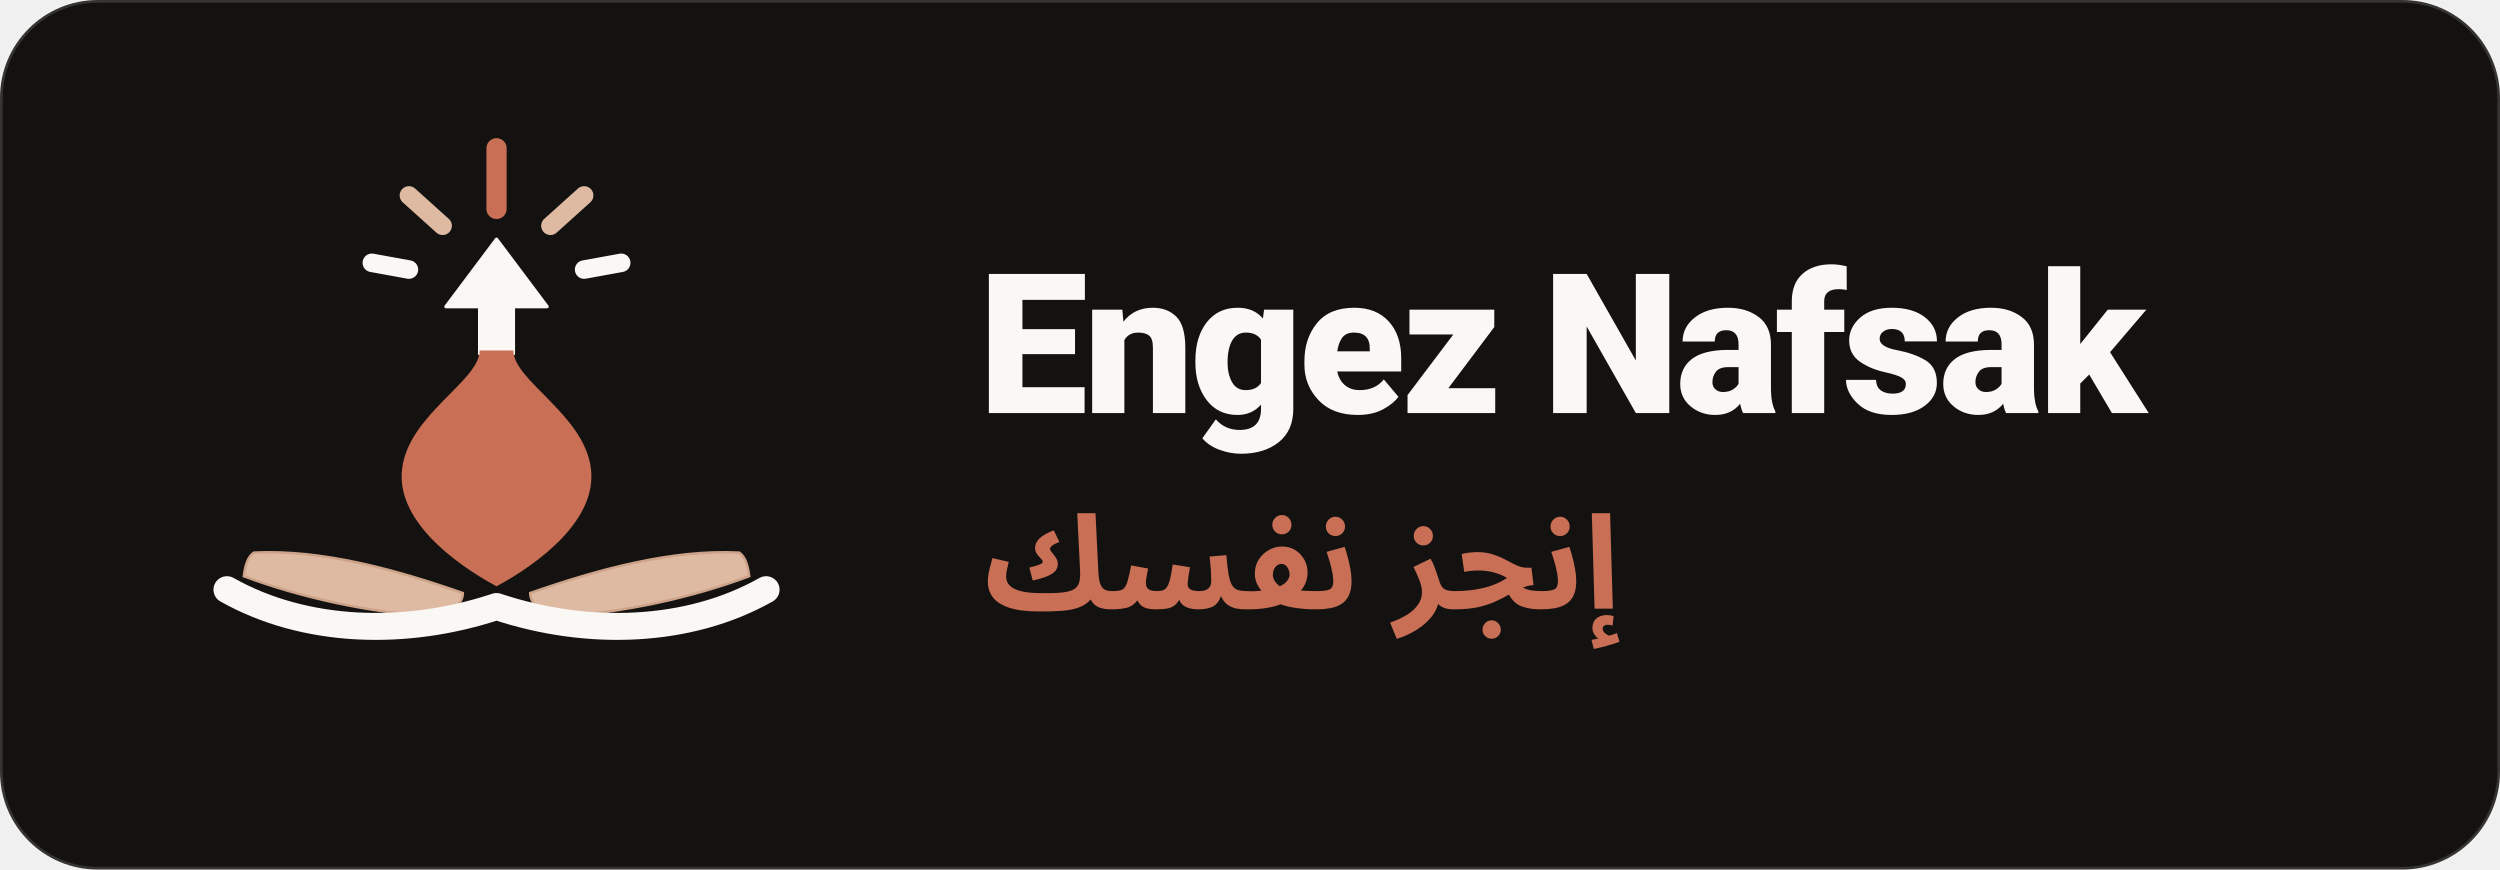
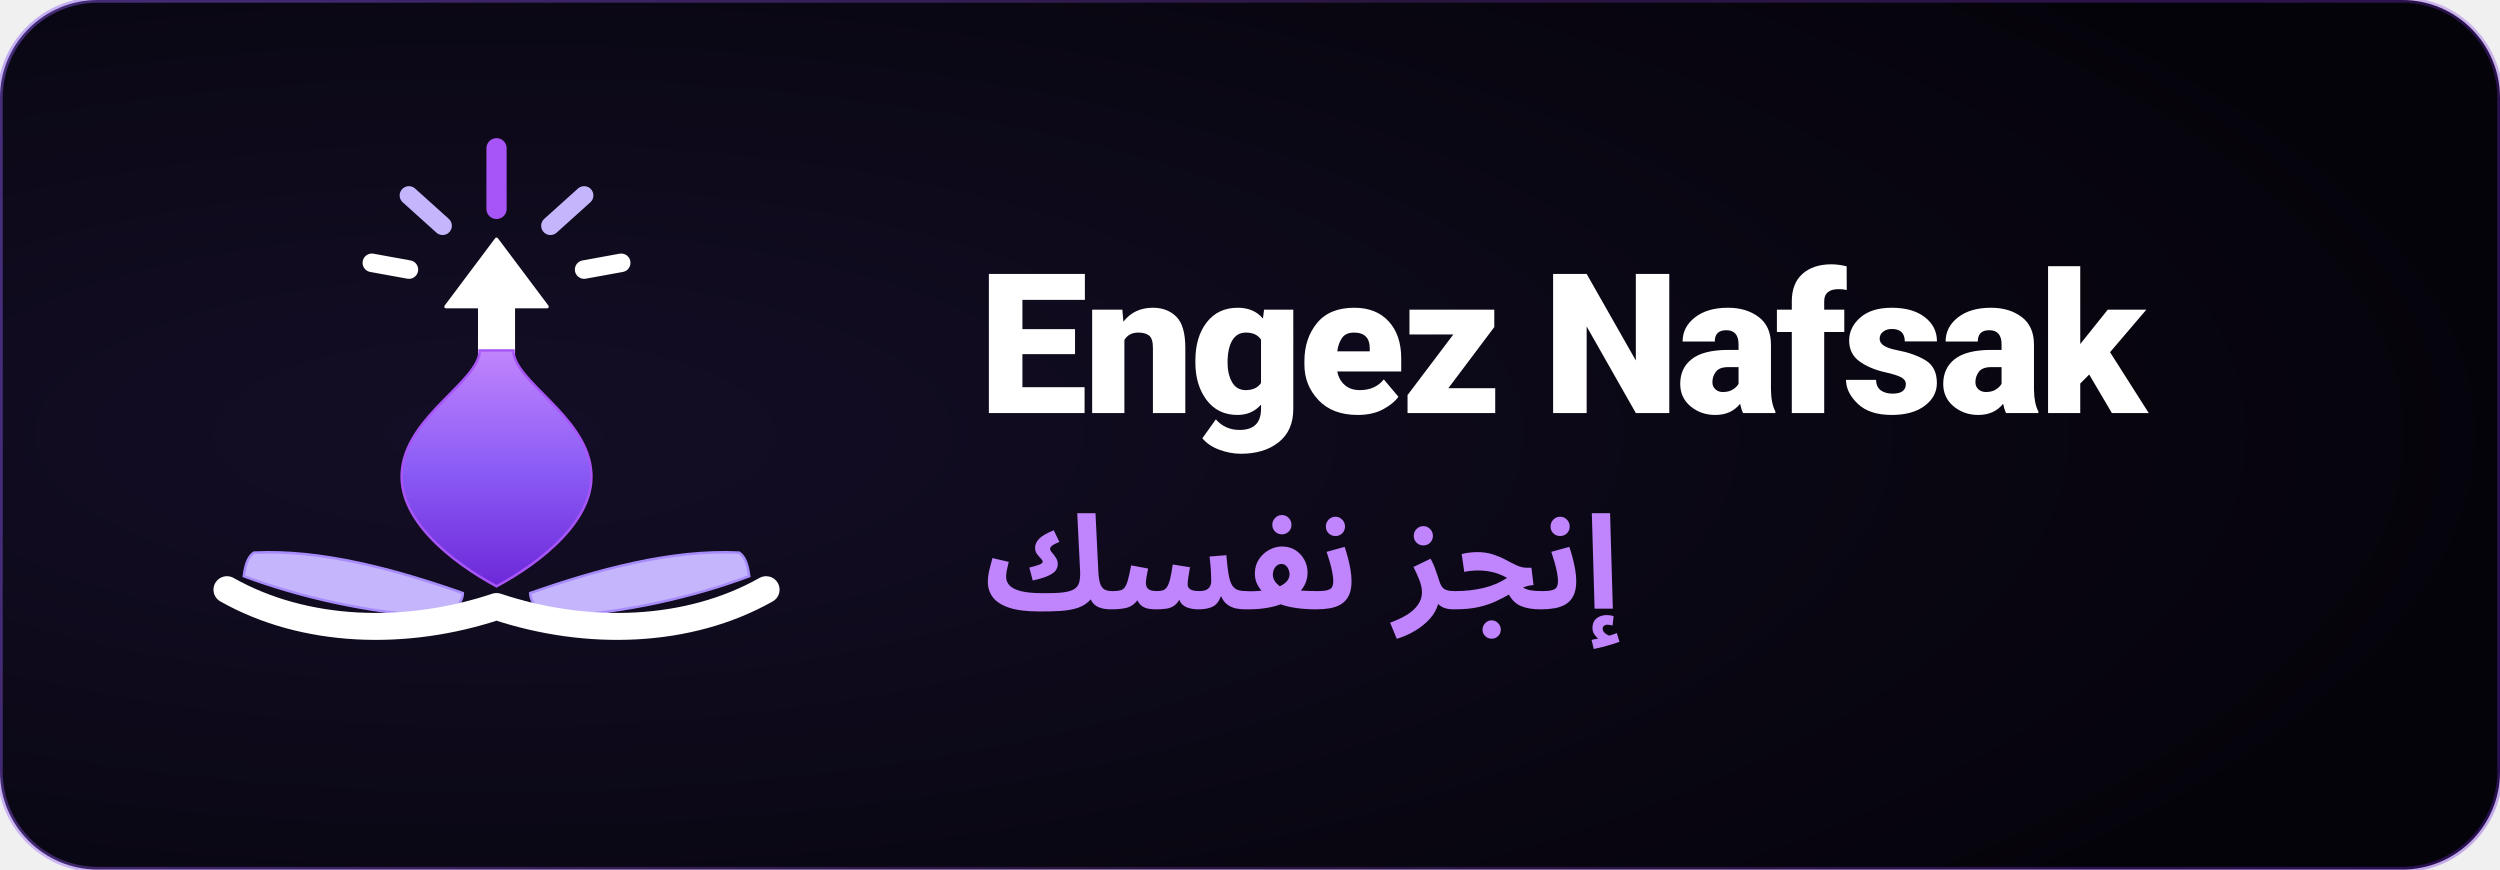
<svg xmlns="http://www.w3.org/2000/svg" viewBox="0 0 920 320" width="920" height="320" fill="none">
-   <rect width="920" height="320" rx="36" fill="#141210" stroke="#FAF8F5" stroke-opacity="0.15" stroke-width="2" />
+   <defs>
+     <linearGradient id="logo-dark-flame-h" x1="256" y1="208" x2="256" y2="348" gradientUnits="userSpaceOnUse">
+       <stop offset="0%" stop-color="#C084FC" />
+       <stop offset="50%" stop-color="#8B5CF6" />
+       <stop offset="100%" stop-color="#6D28D9" />
+     </linearGradient>
+     <linearGradient id="logo-dark-border-h" x1="0" y1="0" x2="920" y2="320" gradientUnits="userSpaceOnUse">
+       <stop offset="0%" stop-color="#8B5CF6" stop-opacity="0.45" />
+       <stop offset="50%" stop-color="#A855F7" stop-opacity="0.20" />
+       <stop offset="100%" stop-color="#6D28D9" stop-opacity="0.35" />
+     </linearGradient>
+     <radialGradient id="logo-dark-bg-h" cx="20%" cy="50%" r="80%">
+       <stop offset="0%" stop-color="#140E26" />
+       <stop offset="65%" stop-color="#0A0714" />
+       <stop offset="100%" stop-color="#05030A" />
+     </radialGradient>
+   </defs>
+   <rect width="920" height="320" rx="36" fill="url(#logo-dark-bg-h)" stroke="url(#logo-dark-border-h)" stroke-width="2" />
  <g transform="translate(24, 0) scale(0.62)">
-     <line x1="256" y1="88" x2="256" y2="124" stroke="#C96F55" stroke-width="12" stroke-linecap="round" />
-     <line x1="204" y1="116" x2="224" y2="134" stroke="#DEBAA2" stroke-width="11" stroke-linecap="round" />
-     <line x1="308" y1="116" x2="288" y2="134" stroke="#DEBAA2" stroke-width="11" stroke-linecap="round" />
-     <line x1="182" y1="156" x2="204" y2="160" stroke="#FAF8F5" stroke-width="11" stroke-linecap="round" />
-     <line x1="330" y1="156" x2="308" y2="160" stroke="#FAF8F5" stroke-width="11" stroke-linecap="round" />
-     <path d="M 256 142 L 286 182 L 266 182 L 266 210 L 246 210 L 246 182 L 226 182 Z" fill="#FAF8F5" stroke="#FAF8F5" stroke-width="2" stroke-linejoin="round" />
-     <path d="M 246 208 C 246 226, 204 246, 200 278 C 196 308, 230 334, 256 348 C 282 334, 316 308, 312 278 C 308 246, 266 226, 266 208 Z" fill="#C96F55" />
-     <path d="M 112 328 C 152 326, 196 338, 236 352 C 236 358, 230 364, 222 366 C 180 364, 138 354, 106 342 C 107 334, 109 330, 112 328 Z" fill="#DEBAA2" stroke="#CCA389" stroke-width="1.5" />
-     <path d="M 400 328 C 360 326, 316 338, 276 352 C 276 358, 282 364, 290 366 C 332 364, 374 354, 406 342 C 405 334, 403 330, 400 328 Z" fill="#DEBAA2" stroke="#CCA389" stroke-width="1.5" />
-     <path d="M 96 350 C 142 376, 202 378, 256 360 C 310 378, 370 376, 416 350" fill="none" stroke="#FAF8F5" stroke-width="16" stroke-linecap="round" stroke-linejoin="round" />
+     <line x1="256" y1="88" x2="256" y2="124" stroke="#A855F7" stroke-width="12" stroke-linecap="round" />
+     <line x1="204" y1="116" x2="224" y2="134" stroke="#C4B5FD" stroke-width="11" stroke-linecap="round" />
+     <line x1="308" y1="116" x2="288" y2="134" stroke="#C4B5FD" stroke-width="11" stroke-linecap="round" />
+     <line x1="182" y1="156" x2="204" y2="160" stroke="#FFFFFF" stroke-width="11" stroke-linecap="round" />
+     <line x1="330" y1="156" x2="308" y2="160" stroke="#FFFFFF" stroke-width="11" stroke-linecap="round" />
+     <path d="M 256 142 L 286 182 L 266 182 L 266 210 L 246 210 L 246 182 L 226 182 Z" fill="#FFFFFF" stroke="#FFFFFF" stroke-width="2" stroke-linejoin="round" />
+     <path d="M 246 208 C 246 226, 204 246, 200 278 C 196 308, 230 334, 256 348 C 282 334, 316 308, 312 278 C 308 246, 266 226, 266 208 Z" fill="url(#logo-dark-flame-h)" stroke="#A855F7" stroke-width="1.5" />
+     <path d="M 112 328 C 152 326, 196 338, 236 352 C 236 358, 230 364, 222 366 C 180 364, 138 354, 106 342 C 107 334, 109 330, 112 328 Z" fill="#C4B5FD" stroke="#A78BFA" stroke-width="1.5" />
+     <path d="M 400 328 C 360 326, 316 338, 276 352 C 276 358, 282 364, 290 366 C 332 364, 374 354, 406 342 C 405 334, 403 330, 400 328 Z" fill="#C4B5FD" stroke="#A78BFA" stroke-width="1.5" />
+     <path d="M 96 350 C 142 376, 202 378, 256 360 C 310 378, 370 376, 416 350" fill="none" stroke="#FFFFFF" stroke-width="16" stroke-linecap="round" stroke-linejoin="round" />
  </g>
  <g transform="translate(360, 0)">
-     <text x="0" y="152" font-family="system-ui, -apple-system, BlinkMacSystemFont, 'Segoe UI', Roboto, 'Plus Jakarta Sans', sans-serif" font-size="72" font-weight="800" letter-spacing="-1.5" fill="#FAF8F5">Engez Nafsak</text>
-     <text x="2" y="224" font-family="'Noto Sans Arabic', 'Cairo', 'Almarai', 'Segoe UI', Tahoma, sans-serif" font-size="48" font-weight="700" letter-spacing="0.5" fill="#C96F55">إنجز نفسك</text>
+     <text x="0" y="152" font-family="system-ui, -apple-system, BlinkMacSystemFont, 'Segoe UI', Roboto, 'Plus Jakarta Sans', sans-serif" font-size="72" font-weight="800" letter-spacing="-1.5" fill="#FFFFFF">Engez Nafsak</text>
+     <text x="2" y="224" font-family="'Noto Sans Arabic', 'Cairo', 'Almarai', 'Segoe UI', Tahoma, sans-serif" font-size="48" font-weight="700" letter-spacing="0.5" fill="#C084FC">إنجز نفسك</text>
  </g>
</svg>
